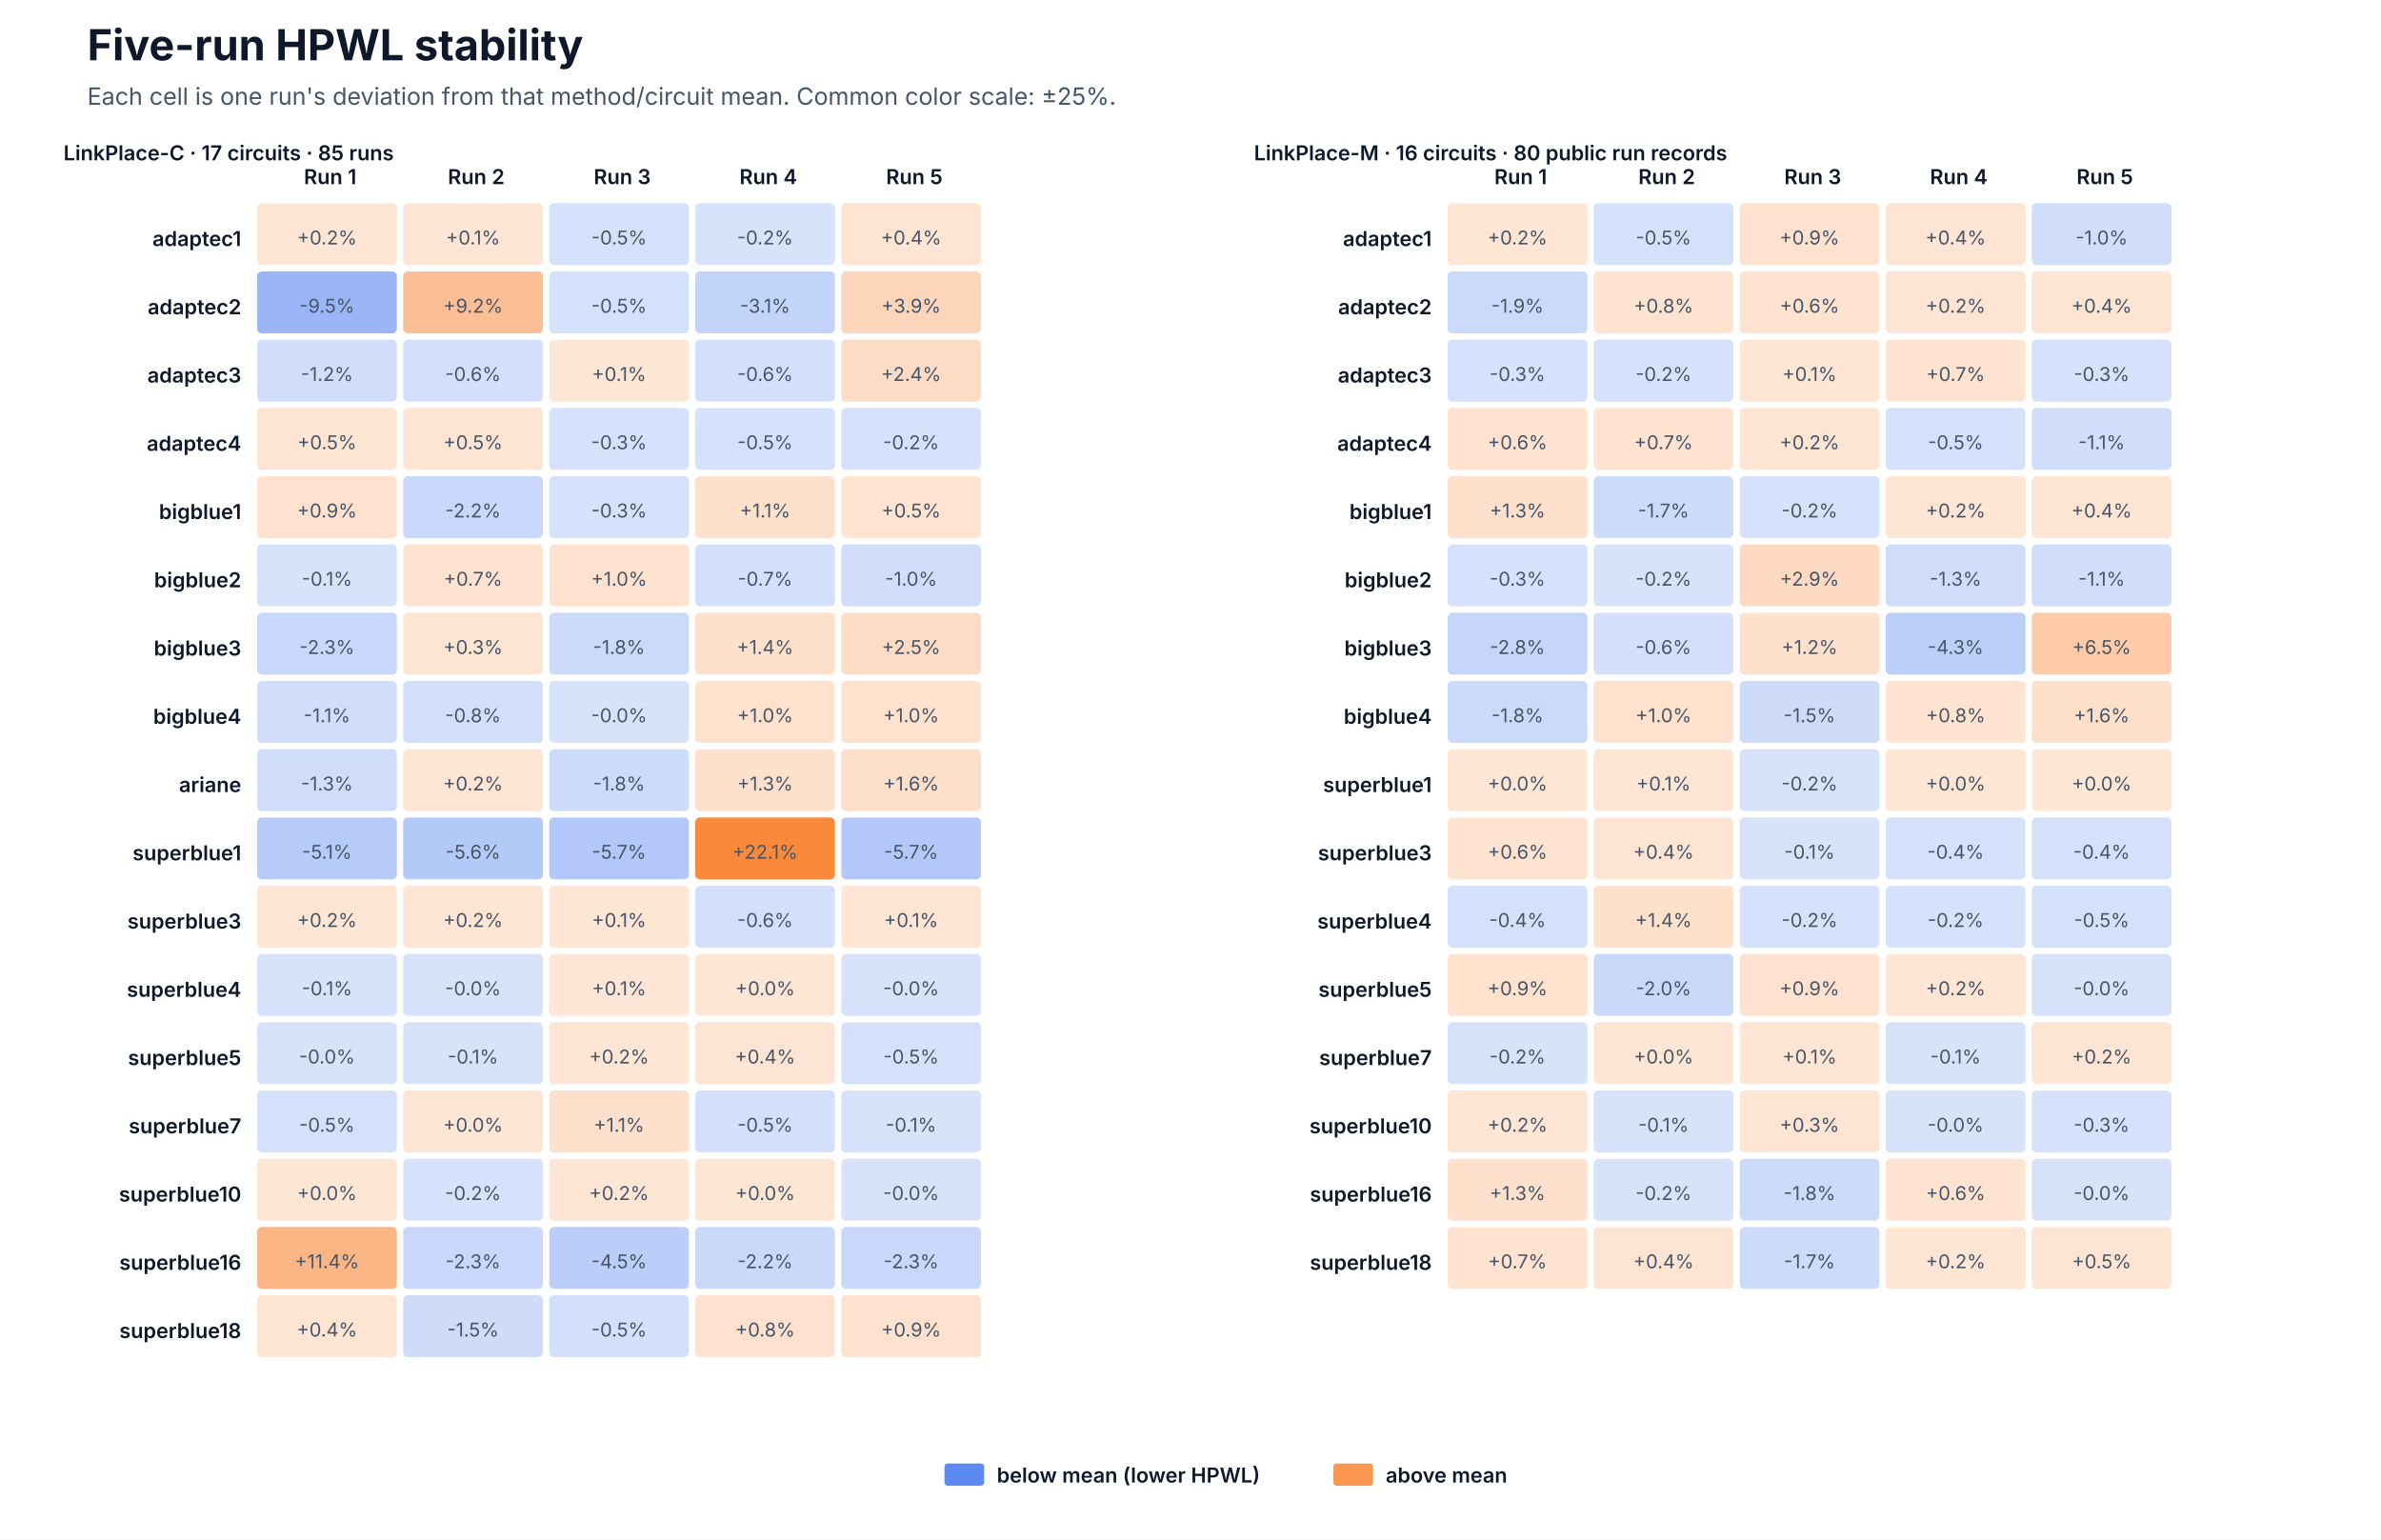
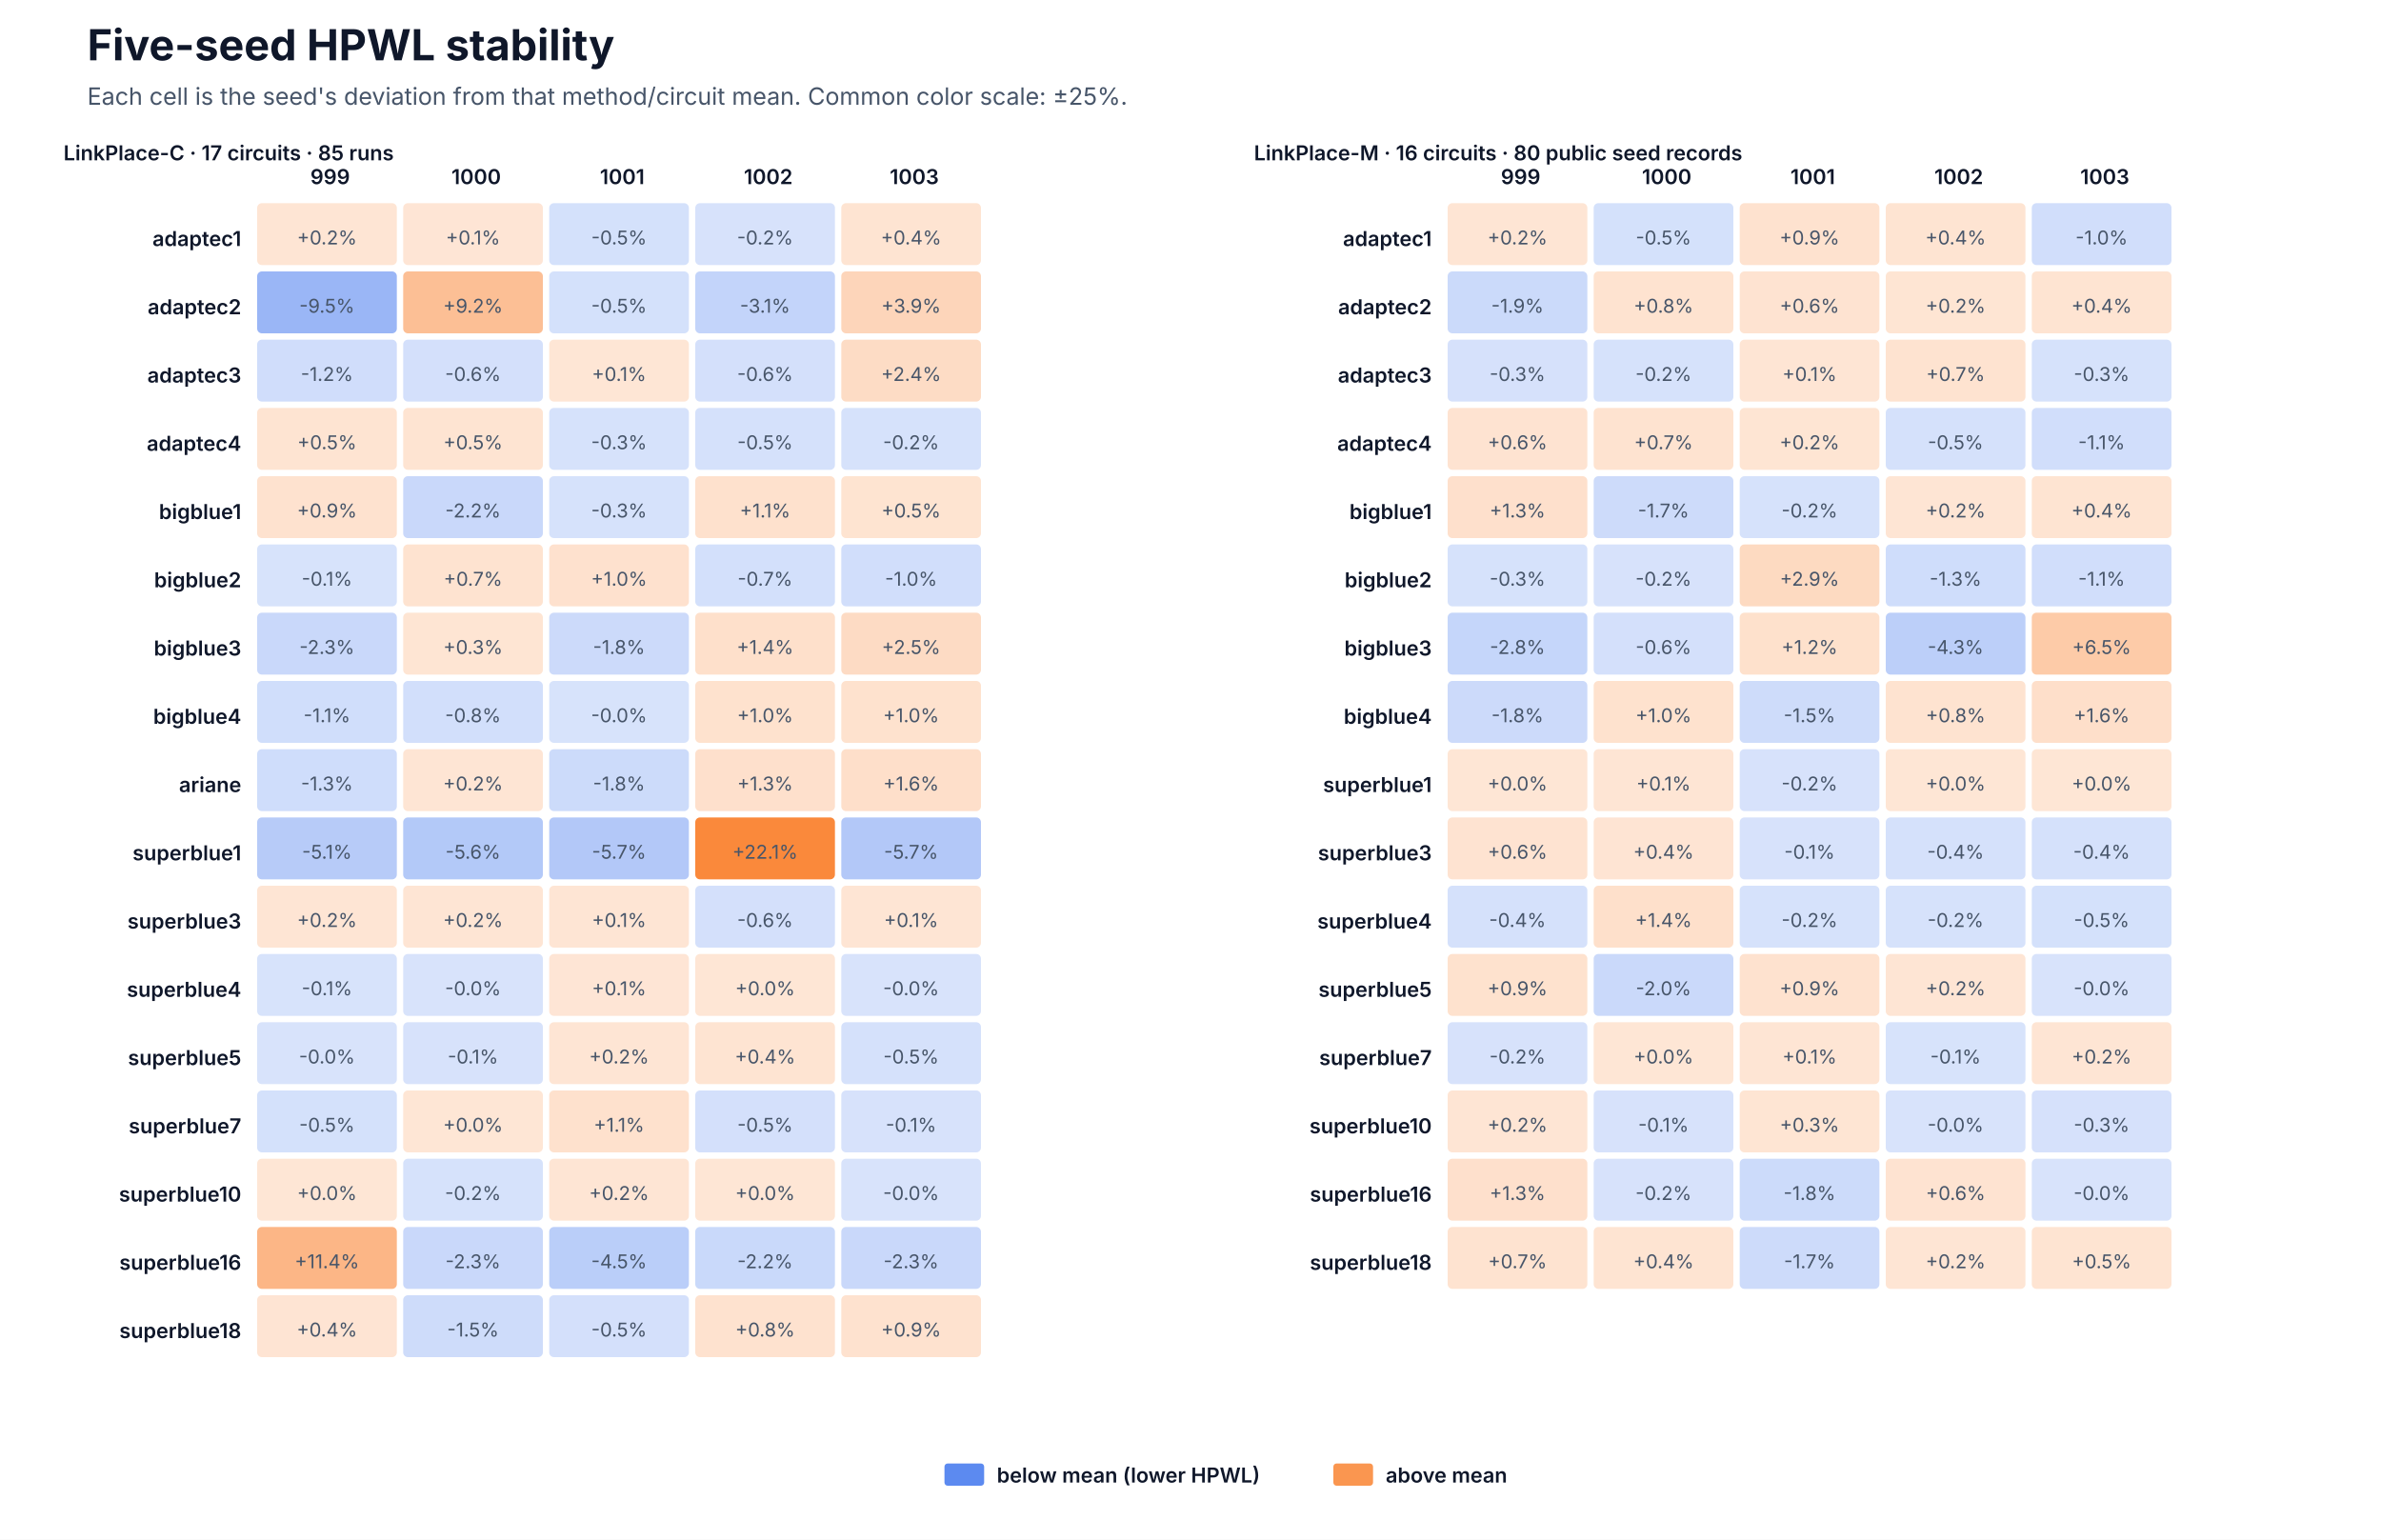
<svg xmlns="http://www.w3.org/2000/svg" width="1500" height="970" viewBox="0 0 1500 970" role="img" aria-labelledby="title desc">
  <style>text { font-family: Inter, ui-sans-serif, system-ui, -apple-system, 'Segoe UI', Arial, sans-serif; fill: #0F172A; }
    .title { font-size: 27px; font-weight: 700; }
    .subtitle { font-size: 15px; fill: #475569; }
    .axis { font-size: 13px; fill: #475569; }
    .label { font-size: 13px; font-weight: 600; }
    .small { font-size: 12px; fill: #475569; }
    .legend { font-size: 13px; font-weight: 600; }</style>
  <rect width="1500" height="970" fill="#FFFFFF" />
-   <text x="55.00" y="38.00" class="title" text-anchor="start">Five-run HPWL stability</text>
-   <text x="55.00" y="66.00" class="subtitle" text-anchor="start">Each cell is one run's deviation from that method/circuit mean. Common color scale: ±25%.</text>
+   <text x="55.00" y="38.00" class="title" text-anchor="start">Five-seed HPWL stability</text>
+   <text x="55.00" y="66.00" class="subtitle" text-anchor="start">Each cell is the seed's deviation from that method/circuit mean. Common color scale: ±25%.</text>
  <text x="40.00" y="101.00" class="label" text-anchor="start">LinkPlace-C · 17 circuits · 85 runs</text>
-   <text x="208.00" y="116.00" class="label" text-anchor="middle">Run 1</text>
-   <text x="300.00" y="116.00" class="label" text-anchor="middle">Run 2</text>
-   <text x="392.00" y="116.00" class="label" text-anchor="middle">Run 3</text>
-   <text x="484.00" y="116.00" class="label" text-anchor="middle">Run 4</text>
-   <text x="576.00" y="116.00" class="label" text-anchor="middle">Run 5</text>
+   <text x="208.00" y="116.00" class="label" text-anchor="middle">999</text>
+   <text x="300.00" y="116.00" class="label" text-anchor="middle">1000</text>
+   <text x="392.00" y="116.00" class="label" text-anchor="middle">1001</text>
+   <text x="484.00" y="116.00" class="label" text-anchor="middle">1002</text>
+   <text x="576.00" y="116.00" class="label" text-anchor="middle">1003</text>
  <text x="152.00" y="155.00" class="label" text-anchor="end">adaptec1</text>
  <rect x="162.00" y="128.00" width="88.00" height="39.00" rx="3" fill="#FEE5D4" />
  <text x="206.00" y="154.00" class="small" text-anchor="middle">+0.2%</text>
  <rect x="254.00" y="128.00" width="88.00" height="39.00" rx="3" fill="#FEE5D5" />
  <text x="298.00" y="154.00" class="small" text-anchor="middle">+0.1%</text>
  <rect x="346.00" y="128.00" width="88.00" height="39.00" rx="3" fill="#D4E1FB" />
  <text x="390.00" y="154.00" class="small" text-anchor="middle">-0.5%</text>
  <rect x="438.00" y="128.00" width="88.00" height="39.00" rx="3" fill="#D7E2FB" />
  <text x="482.00" y="154.00" class="small" text-anchor="middle">-0.2%</text>
  <rect x="530.00" y="128.00" width="88.00" height="39.00" rx="3" fill="#FEE4D2" />
  <text x="574.00" y="154.00" class="small" text-anchor="middle">+0.4%</text>
  <text x="152.00" y="198.00" class="label" text-anchor="end">adaptec2</text>
  <rect x="162.00" y="171.00" width="88.00" height="39.00" rx="3" fill="#9AB6F6" />
  <text x="206.00" y="197.00" class="small" text-anchor="middle">-9.5%</text>
  <rect x="254.00" y="171.00" width="88.00" height="39.00" rx="3" fill="#FCBF95" />
  <text x="298.00" y="197.00" class="small" text-anchor="middle">+9.2%</text>
  <rect x="346.00" y="171.00" width="88.00" height="39.00" rx="3" fill="#D4E1FB" />
  <text x="390.00" y="197.00" class="small" text-anchor="middle">-0.5%</text>
  <rect x="438.00" y="171.00" width="88.00" height="39.00" rx="3" fill="#C3D4FA" />
  <text x="482.00" y="197.00" class="small" text-anchor="middle">-3.1%</text>
  <rect x="530.00" y="171.00" width="88.00" height="39.00" rx="3" fill="#FDD5BA" />
  <text x="574.00" y="197.00" class="small" text-anchor="middle">+3.9%</text>
  <text x="152.00" y="241.00" class="label" text-anchor="end">adaptec3</text>
  <rect x="162.00" y="214.00" width="88.00" height="39.00" rx="3" fill="#D0DDFB" />
  <text x="206.00" y="240.00" class="small" text-anchor="middle">-1.2%</text>
  <rect x="254.00" y="214.00" width="88.00" height="39.00" rx="3" fill="#D4E0FB" />
  <text x="298.00" y="240.00" class="small" text-anchor="middle">-0.6%</text>
  <rect x="346.00" y="214.00" width="88.00" height="39.00" rx="3" fill="#FEE6D5" />
  <text x="390.00" y="240.00" class="small" text-anchor="middle">+0.1%</text>
  <rect x="438.00" y="214.00" width="88.00" height="39.00" rx="3" fill="#D4E0FB" />
  <text x="482.00" y="240.00" class="small" text-anchor="middle">-0.6%</text>
  <rect x="530.00" y="214.00" width="88.00" height="39.00" rx="3" fill="#FDDCC5" />
  <text x="574.00" y="240.00" class="small" text-anchor="middle">+2.4%</text>
  <text x="152.00" y="284.00" class="label" text-anchor="end">adaptec4</text>
  <rect x="162.00" y="257.00" width="88.00" height="39.00" rx="3" fill="#FEE4D2" />
  <text x="206.00" y="283.00" class="small" text-anchor="middle">+0.5%</text>
  <rect x="254.00" y="257.00" width="88.00" height="39.00" rx="3" fill="#FEE4D2" />
  <text x="298.00" y="283.00" class="small" text-anchor="middle">+0.5%</text>
  <rect x="346.00" y="257.00" width="88.00" height="39.00" rx="3" fill="#D6E2FB" />
  <text x="390.00" y="283.00" class="small" text-anchor="middle">-0.3%</text>
  <rect x="438.00" y="257.00" width="88.00" height="39.00" rx="3" fill="#D5E1FB" />
  <text x="482.00" y="283.00" class="small" text-anchor="middle">-0.5%</text>
  <rect x="530.00" y="257.00" width="88.00" height="39.00" rx="3" fill="#D6E2FB" />
  <text x="574.00" y="283.00" class="small" text-anchor="middle">-0.2%</text>
  <text x="152.00" y="327.00" class="label" text-anchor="end">bigblue1</text>
  <rect x="162.00" y="300.00" width="88.00" height="39.00" rx="3" fill="#FEE2CF" />
  <text x="206.00" y="326.00" class="small" text-anchor="middle">+0.9%</text>
  <rect x="254.00" y="300.00" width="88.00" height="39.00" rx="3" fill="#C9D8FA" />
  <text x="298.00" y="326.00" class="small" text-anchor="middle">-2.2%</text>
  <rect x="346.00" y="300.00" width="88.00" height="39.00" rx="3" fill="#D6E2FB" />
  <text x="390.00" y="326.00" class="small" text-anchor="middle">-0.3%</text>
  <rect x="438.00" y="300.00" width="88.00" height="39.00" rx="3" fill="#FEE1CD" />
  <text x="482.00" y="326.00" class="small" text-anchor="middle">+1.1%</text>
  <rect x="530.00" y="300.00" width="88.00" height="39.00" rx="3" fill="#FEE4D1" />
  <text x="574.00" y="326.00" class="small" text-anchor="middle">+0.5%</text>
  <text x="152.00" y="370.00" class="label" text-anchor="end">bigblue2</text>
  <rect x="162.00" y="343.00" width="88.00" height="39.00" rx="3" fill="#D7E3FB" />
  <text x="206.00" y="369.00" class="small" text-anchor="middle">-0.1%</text>
  <rect x="254.00" y="343.00" width="88.00" height="39.00" rx="3" fill="#FEE3D0" />
  <text x="298.00" y="369.00" class="small" text-anchor="middle">+0.7%</text>
  <rect x="346.00" y="343.00" width="88.00" height="39.00" rx="3" fill="#FEE1CE" />
  <text x="390.00" y="369.00" class="small" text-anchor="middle">+1.0%</text>
  <rect x="438.00" y="343.00" width="88.00" height="39.00" rx="3" fill="#D3E0FB" />
  <text x="482.00" y="369.00" class="small" text-anchor="middle">-0.7%</text>
  <rect x="530.00" y="343.00" width="88.00" height="39.00" rx="3" fill="#D1DEFB" />
  <text x="574.00" y="369.00" class="small" text-anchor="middle">-1.0%</text>
  <text x="152.00" y="413.00" class="label" text-anchor="end">bigblue3</text>
  <rect x="162.00" y="386.00" width="88.00" height="39.00" rx="3" fill="#C9D8FA" />
  <text x="206.00" y="412.00" class="small" text-anchor="middle">-2.3%</text>
  <rect x="254.00" y="386.00" width="88.00" height="39.00" rx="3" fill="#FEE5D3" />
  <text x="298.00" y="412.00" class="small" text-anchor="middle">+0.3%</text>
  <rect x="346.00" y="386.00" width="88.00" height="39.00" rx="3" fill="#CCDAFA" />
  <text x="390.00" y="412.00" class="small" text-anchor="middle">-1.8%</text>
  <rect x="438.00" y="386.00" width="88.00" height="39.00" rx="3" fill="#FEE0CB" />
  <text x="482.00" y="412.00" class="small" text-anchor="middle">+1.4%</text>
  <rect x="530.00" y="386.00" width="88.00" height="39.00" rx="3" fill="#FDDBC4" />
  <text x="574.00" y="412.00" class="small" text-anchor="middle">+2.5%</text>
  <text x="152.00" y="456.00" class="label" text-anchor="end">bigblue4</text>
  <rect x="162.00" y="429.00" width="88.00" height="39.00" rx="3" fill="#D0DEFB" />
  <text x="206.00" y="455.00" class="small" text-anchor="middle">-1.1%</text>
  <rect x="254.00" y="429.00" width="88.00" height="39.00" rx="3" fill="#D2DFFB" />
  <text x="298.00" y="455.00" class="small" text-anchor="middle">-0.8%</text>
  <rect x="346.00" y="429.00" width="88.00" height="39.00" rx="3" fill="#D7E3FB" />
  <text x="390.00" y="455.00" class="small" text-anchor="middle">-0.0%</text>
  <rect x="438.00" y="429.00" width="88.00" height="39.00" rx="3" fill="#FEE2CE" />
  <text x="482.00" y="455.00" class="small" text-anchor="middle">+1.0%</text>
  <rect x="530.00" y="429.00" width="88.00" height="39.00" rx="3" fill="#FEE2CE" />
  <text x="574.00" y="455.00" class="small" text-anchor="middle">+1.0%</text>
  <text x="152.00" y="499.00" class="label" text-anchor="end">ariane</text>
  <rect x="162.00" y="472.00" width="88.00" height="39.00" rx="3" fill="#CFDDFB" />
  <text x="206.00" y="498.00" class="small" text-anchor="middle">-1.3%</text>
  <rect x="254.00" y="472.00" width="88.00" height="39.00" rx="3" fill="#FEE5D4" />
  <text x="298.00" y="498.00" class="small" text-anchor="middle">+0.2%</text>
  <rect x="346.00" y="472.00" width="88.00" height="39.00" rx="3" fill="#CCDBFA" />
  <text x="390.00" y="498.00" class="small" text-anchor="middle">-1.8%</text>
  <rect x="438.00" y="472.00" width="88.00" height="39.00" rx="3" fill="#FEE0CC" />
  <text x="482.00" y="498.00" class="small" text-anchor="middle">+1.3%</text>
  <rect x="530.00" y="472.00" width="88.00" height="39.00" rx="3" fill="#FEDFCA" />
  <text x="574.00" y="498.00" class="small" text-anchor="middle">+1.6%</text>
  <text x="152.00" y="542.00" class="label" text-anchor="end">superblue1</text>
  <rect x="162.00" y="515.00" width="88.00" height="39.00" rx="3" fill="#B7CBF8" />
  <text x="206.00" y="541.00" class="small" text-anchor="middle">-5.1%</text>
  <rect x="254.00" y="515.00" width="88.00" height="39.00" rx="3" fill="#B3C9F8" />
  <text x="298.00" y="541.00" class="small" text-anchor="middle">-5.6%</text>
  <rect x="346.00" y="515.00" width="88.00" height="39.00" rx="3" fill="#B3C8F8" />
  <text x="390.00" y="541.00" class="small" text-anchor="middle">-5.7%</text>
  <rect x="438.00" y="515.00" width="88.00" height="39.00" rx="3" fill="#FA893B" />
  <text x="482.00" y="541.00" class="small" text-anchor="middle">+22.1%</text>
  <rect x="530.00" y="515.00" width="88.00" height="39.00" rx="3" fill="#B3C8F8" />
  <text x="574.00" y="541.00" class="small" text-anchor="middle">-5.7%</text>
  <text x="152.00" y="585.00" class="label" text-anchor="end">superblue3</text>
  <rect x="162.00" y="558.00" width="88.00" height="39.00" rx="3" fill="#FEE5D4" />
  <text x="206.00" y="584.00" class="small" text-anchor="middle">+0.2%</text>
  <rect x="254.00" y="558.00" width="88.00" height="39.00" rx="3" fill="#FEE5D4" />
  <text x="298.00" y="584.00" class="small" text-anchor="middle">+0.2%</text>
  <rect x="346.00" y="558.00" width="88.00" height="39.00" rx="3" fill="#FEE5D4" />
  <text x="390.00" y="584.00" class="small" text-anchor="middle">+0.1%</text>
  <rect x="438.00" y="558.00" width="88.00" height="39.00" rx="3" fill="#D4E0FB" />
  <text x="482.00" y="584.00" class="small" text-anchor="middle">-0.6%</text>
  <rect x="530.00" y="558.00" width="88.00" height="39.00" rx="3" fill="#FEE5D4" />
  <text x="574.00" y="584.00" class="small" text-anchor="middle">+0.1%</text>
  <text x="152.00" y="628.00" class="label" text-anchor="end">superblue4</text>
  <rect x="162.00" y="601.00" width="88.00" height="39.00" rx="3" fill="#D7E3FB" />
  <text x="206.00" y="627.00" class="small" text-anchor="middle">-0.1%</text>
  <rect x="254.00" y="601.00" width="88.00" height="39.00" rx="3" fill="#D8E3FB" />
  <text x="298.00" y="627.00" class="small" text-anchor="middle">-0.0%</text>
  <rect x="346.00" y="601.00" width="88.00" height="39.00" rx="3" fill="#FEE5D5" />
  <text x="390.00" y="627.00" class="small" text-anchor="middle">+0.1%</text>
  <rect x="438.00" y="601.00" width="88.00" height="39.00" rx="3" fill="#FEE6D5" />
  <text x="482.00" y="627.00" class="small" text-anchor="middle">+0.0%</text>
  <rect x="530.00" y="601.00" width="88.00" height="39.00" rx="3" fill="#D8E3FB" />
  <text x="574.00" y="627.00" class="small" text-anchor="middle">-0.0%</text>
  <text x="152.00" y="671.00" class="label" text-anchor="end">superblue5</text>
  <rect x="162.00" y="644.00" width="88.00" height="39.00" rx="3" fill="#D8E3FB" />
  <text x="206.00" y="670.00" class="small" text-anchor="middle">-0.0%</text>
  <rect x="254.00" y="644.00" width="88.00" height="39.00" rx="3" fill="#D7E2FB" />
  <text x="298.00" y="670.00" class="small" text-anchor="middle">-0.1%</text>
  <rect x="346.00" y="644.00" width="88.00" height="39.00" rx="3" fill="#FEE5D4" />
  <text x="390.00" y="670.00" class="small" text-anchor="middle">+0.2%</text>
  <rect x="438.00" y="644.00" width="88.00" height="39.00" rx="3" fill="#FEE4D2" />
  <text x="482.00" y="670.00" class="small" text-anchor="middle">+0.4%</text>
  <rect x="530.00" y="644.00" width="88.00" height="39.00" rx="3" fill="#D5E1FB" />
  <text x="574.00" y="670.00" class="small" text-anchor="middle">-0.5%</text>
  <text x="152.00" y="714.00" class="label" text-anchor="end">superblue7</text>
  <rect x="162.00" y="687.00" width="88.00" height="39.00" rx="3" fill="#D4E1FB" />
  <text x="206.00" y="713.00" class="small" text-anchor="middle">-0.5%</text>
  <rect x="254.00" y="687.00" width="88.00" height="39.00" rx="3" fill="#FEE6D5" />
  <text x="298.00" y="713.00" class="small" text-anchor="middle">+0.0%</text>
  <rect x="346.00" y="687.00" width="88.00" height="39.00" rx="3" fill="#FEE1CD" />
  <text x="390.00" y="713.00" class="small" text-anchor="middle">+1.1%</text>
  <rect x="438.00" y="687.00" width="88.00" height="39.00" rx="3" fill="#D4E0FB" />
  <text x="482.00" y="713.00" class="small" text-anchor="middle">-0.5%</text>
  <rect x="530.00" y="687.00" width="88.00" height="39.00" rx="3" fill="#D7E2FB" />
  <text x="574.00" y="713.00" class="small" text-anchor="middle">-0.1%</text>
  <text x="152.00" y="757.00" class="label" text-anchor="end">superblue10</text>
  <rect x="162.00" y="730.00" width="88.00" height="39.00" rx="3" fill="#FEE6D5" />
  <text x="206.00" y="756.00" class="small" text-anchor="middle">+0.0%</text>
  <rect x="254.00" y="730.00" width="88.00" height="39.00" rx="3" fill="#D6E2FB" />
  <text x="298.00" y="756.00" class="small" text-anchor="middle">-0.2%</text>
  <rect x="346.00" y="730.00" width="88.00" height="39.00" rx="3" fill="#FEE5D4" />
  <text x="390.00" y="756.00" class="small" text-anchor="middle">+0.2%</text>
  <rect x="438.00" y="730.00" width="88.00" height="39.00" rx="3" fill="#FEE6D5" />
  <text x="482.00" y="756.00" class="small" text-anchor="middle">+0.0%</text>
  <rect x="530.00" y="730.00" width="88.00" height="39.00" rx="3" fill="#D8E3FB" />
  <text x="574.00" y="756.00" class="small" text-anchor="middle">-0.0%</text>
  <text x="152.00" y="800.00" class="label" text-anchor="end">superblue16</text>
  <rect x="162.00" y="773.00" width="88.00" height="39.00" rx="3" fill="#FCB686" />
  <text x="206.00" y="799.00" class="small" text-anchor="middle">+11.4%</text>
  <rect x="254.00" y="773.00" width="88.00" height="39.00" rx="3" fill="#C9D8FA" />
  <text x="298.00" y="799.00" class="small" text-anchor="middle">-2.3%</text>
  <rect x="346.00" y="773.00" width="88.00" height="39.00" rx="3" fill="#BACEF9" />
  <text x="390.00" y="799.00" class="small" text-anchor="middle">-4.5%</text>
  <rect x="438.00" y="773.00" width="88.00" height="39.00" rx="3" fill="#C9D9FA" />
  <text x="482.00" y="799.00" class="small" text-anchor="middle">-2.2%</text>
  <rect x="530.00" y="773.00" width="88.00" height="39.00" rx="3" fill="#C9D8FA" />
  <text x="574.00" y="799.00" class="small" text-anchor="middle">-2.3%</text>
  <text x="152.00" y="843.00" class="label" text-anchor="end">superblue18</text>
  <rect x="162.00" y="816.00" width="88.00" height="39.00" rx="3" fill="#FEE4D3" />
  <text x="206.00" y="842.00" class="small" text-anchor="middle">+0.4%</text>
  <rect x="254.00" y="816.00" width="88.00" height="39.00" rx="3" fill="#CEDCFA" />
  <text x="298.00" y="842.00" class="small" text-anchor="middle">-1.5%</text>
  <rect x="346.00" y="816.00" width="88.00" height="39.00" rx="3" fill="#D4E0FB" />
  <text x="390.00" y="842.00" class="small" text-anchor="middle">-0.5%</text>
  <rect x="438.00" y="816.00" width="88.00" height="39.00" rx="3" fill="#FEE2CF" />
  <text x="482.00" y="842.00" class="small" text-anchor="middle">+0.8%</text>
  <rect x="530.00" y="816.00" width="88.00" height="39.00" rx="3" fill="#FEE2CF" />
  <text x="574.00" y="842.00" class="small" text-anchor="middle">+0.9%</text>
-   <text x="790.00" y="101.00" class="label" text-anchor="start">LinkPlace-M · 16 circuits · 80 public run records</text>
-   <text x="958.00" y="116.00" class="label" text-anchor="middle">Run 1</text>
-   <text x="1050.00" y="116.00" class="label" text-anchor="middle">Run 2</text>
-   <text x="1142.00" y="116.00" class="label" text-anchor="middle">Run 3</text>
-   <text x="1234.00" y="116.00" class="label" text-anchor="middle">Run 4</text>
-   <text x="1326.00" y="116.00" class="label" text-anchor="middle">Run 5</text>
+   <text x="790.00" y="101.00" class="label" text-anchor="start">LinkPlace-M · 16 circuits · 80 public seed records</text>
+   <text x="958.00" y="116.00" class="label" text-anchor="middle">999</text>
+   <text x="1050.00" y="116.00" class="label" text-anchor="middle">1000</text>
+   <text x="1142.00" y="116.00" class="label" text-anchor="middle">1001</text>
+   <text x="1234.00" y="116.00" class="label" text-anchor="middle">1002</text>
+   <text x="1326.00" y="116.00" class="label" text-anchor="middle">1003</text>
  <text x="902.00" y="155.00" class="label" text-anchor="end">adaptec1</text>
  <rect x="912.00" y="128.00" width="88.00" height="39.00" rx="3" fill="#FEE5D4" />
  <text x="956.00" y="154.00" class="small" text-anchor="middle">+0.2%</text>
  <rect x="1004.00" y="128.00" width="88.00" height="39.00" rx="3" fill="#D4E1FB" />
  <text x="1048.00" y="154.00" class="small" text-anchor="middle">-0.5%</text>
  <rect x="1096.00" y="128.00" width="88.00" height="39.00" rx="3" fill="#FEE2CF" />
  <text x="1140.00" y="154.00" class="small" text-anchor="middle">+0.9%</text>
  <rect x="1188.00" y="128.00" width="88.00" height="39.00" rx="3" fill="#FEE4D2" />
  <text x="1232.00" y="154.00" class="small" text-anchor="middle">+0.4%</text>
  <rect x="1280.00" y="128.00" width="88.00" height="39.00" rx="3" fill="#D1DEFB" />
  <text x="1324.00" y="154.00" class="small" text-anchor="middle">-1.0%</text>
  <text x="902.00" y="198.00" class="label" text-anchor="end">adaptec2</text>
  <rect x="912.00" y="171.00" width="88.00" height="39.00" rx="3" fill="#CBDAFA" />
  <text x="956.00" y="197.00" class="small" text-anchor="middle">-1.9%</text>
  <rect x="1004.00" y="171.00" width="88.00" height="39.00" rx="3" fill="#FEE3D0" />
  <text x="1048.00" y="197.00" class="small" text-anchor="middle">+0.8%</text>
  <rect x="1096.00" y="171.00" width="88.00" height="39.00" rx="3" fill="#FEE3D1" />
  <text x="1140.00" y="197.00" class="small" text-anchor="middle">+0.6%</text>
  <rect x="1188.00" y="171.00" width="88.00" height="39.00" rx="3" fill="#FEE5D3" />
  <text x="1232.00" y="197.00" class="small" text-anchor="middle">+0.2%</text>
  <rect x="1280.00" y="171.00" width="88.00" height="39.00" rx="3" fill="#FEE4D2" />
  <text x="1324.00" y="197.00" class="small" text-anchor="middle">+0.4%</text>
  <text x="902.00" y="241.00" class="label" text-anchor="end">adaptec3</text>
  <rect x="912.00" y="214.00" width="88.00" height="39.00" rx="3" fill="#D6E1FB" />
  <text x="956.00" y="240.00" class="small" text-anchor="middle">-0.3%</text>
  <rect x="1004.00" y="214.00" width="88.00" height="39.00" rx="3" fill="#D6E2FB" />
  <text x="1048.00" y="240.00" class="small" text-anchor="middle">-0.2%</text>
  <rect x="1096.00" y="214.00" width="88.00" height="39.00" rx="3" fill="#FEE5D4" />
  <text x="1140.00" y="240.00" class="small" text-anchor="middle">+0.1%</text>
  <rect x="1188.00" y="214.00" width="88.00" height="39.00" rx="3" fill="#FEE3D0" />
  <text x="1232.00" y="240.00" class="small" text-anchor="middle">+0.7%</text>
  <rect x="1280.00" y="214.00" width="88.00" height="39.00" rx="3" fill="#D6E2FB" />
  <text x="1324.00" y="240.00" class="small" text-anchor="middle">-0.3%</text>
  <text x="902.00" y="284.00" class="label" text-anchor="end">adaptec4</text>
  <rect x="912.00" y="257.00" width="88.00" height="39.00" rx="3" fill="#FEE3D1" />
  <text x="956.00" y="283.00" class="small" text-anchor="middle">+0.6%</text>
  <rect x="1004.00" y="257.00" width="88.00" height="39.00" rx="3" fill="#FEE3D0" />
  <text x="1048.00" y="283.00" class="small" text-anchor="middle">+0.7%</text>
  <rect x="1096.00" y="257.00" width="88.00" height="39.00" rx="3" fill="#FEE5D3" />
  <text x="1140.00" y="283.00" class="small" text-anchor="middle">+0.2%</text>
  <rect x="1188.00" y="257.00" width="88.00" height="39.00" rx="3" fill="#D5E1FB" />
  <text x="1232.00" y="283.00" class="small" text-anchor="middle">-0.5%</text>
  <rect x="1280.00" y="257.00" width="88.00" height="39.00" rx="3" fill="#D1DEFB" />
  <text x="1324.00" y="283.00" class="small" text-anchor="middle">-1.1%</text>
  <text x="902.00" y="327.00" class="label" text-anchor="end">bigblue1</text>
  <rect x="912.00" y="300.00" width="88.00" height="39.00" rx="3" fill="#FEE0CC" />
  <text x="956.00" y="326.00" class="small" text-anchor="middle">+1.3%</text>
  <rect x="1004.00" y="300.00" width="88.00" height="39.00" rx="3" fill="#CDDBFA" />
  <text x="1048.00" y="326.00" class="small" text-anchor="middle">-1.7%</text>
  <rect x="1096.00" y="300.00" width="88.00" height="39.00" rx="3" fill="#D6E2FB" />
  <text x="1140.00" y="326.00" class="small" text-anchor="middle">-0.2%</text>
  <rect x="1188.00" y="300.00" width="88.00" height="39.00" rx="3" fill="#FEE5D4" />
  <text x="1232.00" y="326.00" class="small" text-anchor="middle">+0.2%</text>
  <rect x="1280.00" y="300.00" width="88.00" height="39.00" rx="3" fill="#FEE4D2" />
  <text x="1324.00" y="326.00" class="small" text-anchor="middle">+0.4%</text>
  <text x="902.00" y="370.00" class="label" text-anchor="end">bigblue2</text>
  <rect x="912.00" y="343.00" width="88.00" height="39.00" rx="3" fill="#D6E2FB" />
  <text x="956.00" y="369.00" class="small" text-anchor="middle">-0.3%</text>
  <rect x="1004.00" y="343.00" width="88.00" height="39.00" rx="3" fill="#D7E2FB" />
  <text x="1048.00" y="369.00" class="small" text-anchor="middle">-0.2%</text>
  <rect x="1096.00" y="343.00" width="88.00" height="39.00" rx="3" fill="#FDDAC1" />
  <text x="1140.00" y="369.00" class="small" text-anchor="middle">+2.9%</text>
  <rect x="1188.00" y="343.00" width="88.00" height="39.00" rx="3" fill="#CFDDFB" />
  <text x="1232.00" y="369.00" class="small" text-anchor="middle">-1.3%</text>
  <rect x="1280.00" y="343.00" width="88.00" height="39.00" rx="3" fill="#D1DEFB" />
  <text x="1324.00" y="369.00" class="small" text-anchor="middle">-1.1%</text>
  <text x="902.00" y="413.00" class="label" text-anchor="end">bigblue3</text>
  <rect x="912.00" y="386.00" width="88.00" height="39.00" rx="3" fill="#C5D6FA" />
  <text x="956.00" y="412.00" class="small" text-anchor="middle">-2.8%</text>
  <rect x="1004.00" y="386.00" width="88.00" height="39.00" rx="3" fill="#D4E0FB" />
  <text x="1048.00" y="412.00" class="small" text-anchor="middle">-0.6%</text>
  <rect x="1096.00" y="386.00" width="88.00" height="39.00" rx="3" fill="#FEE1CC" />
  <text x="1140.00" y="412.00" class="small" text-anchor="middle">+1.2%</text>
  <rect x="1188.00" y="386.00" width="88.00" height="39.00" rx="3" fill="#BCCFF9" />
  <text x="1232.00" y="412.00" class="small" text-anchor="middle">-4.3%</text>
  <rect x="1280.00" y="386.00" width="88.00" height="39.00" rx="3" fill="#FDCBA8" />
  <text x="1324.00" y="412.00" class="small" text-anchor="middle">+6.5%</text>
  <text x="902.00" y="456.00" class="label" text-anchor="end">bigblue4</text>
  <rect x="912.00" y="429.00" width="88.00" height="39.00" rx="3" fill="#CCDAFA" />
  <text x="956.00" y="455.00" class="small" text-anchor="middle">-1.8%</text>
  <rect x="1004.00" y="429.00" width="88.00" height="39.00" rx="3" fill="#FEE2CE" />
  <text x="1048.00" y="455.00" class="small" text-anchor="middle">+1.0%</text>
  <rect x="1096.00" y="429.00" width="88.00" height="39.00" rx="3" fill="#CEDCFA" />
  <text x="1140.00" y="455.00" class="small" text-anchor="middle">-1.5%</text>
  <rect x="1188.00" y="429.00" width="88.00" height="39.00" rx="3" fill="#FEE3D0" />
  <text x="1232.00" y="455.00" class="small" text-anchor="middle">+0.8%</text>
  <rect x="1280.00" y="429.00" width="88.00" height="39.00" rx="3" fill="#FEDFCA" />
  <text x="1324.00" y="455.00" class="small" text-anchor="middle">+1.6%</text>
  <text x="902.00" y="499.00" class="label" text-anchor="end">superblue1</text>
  <rect x="912.00" y="472.00" width="88.00" height="39.00" rx="3" fill="#FEE6D5" />
  <text x="956.00" y="498.00" class="small" text-anchor="middle">+0.0%</text>
  <rect x="1004.00" y="472.00" width="88.00" height="39.00" rx="3" fill="#FEE5D4" />
  <text x="1048.00" y="498.00" class="small" text-anchor="middle">+0.1%</text>
  <rect x="1096.00" y="472.00" width="88.00" height="39.00" rx="3" fill="#D7E2FB" />
  <text x="1140.00" y="498.00" class="small" text-anchor="middle">-0.2%</text>
  <rect x="1188.00" y="472.00" width="88.00" height="39.00" rx="3" fill="#FEE6D5" />
  <text x="1232.00" y="498.00" class="small" text-anchor="middle">+0.0%</text>
  <rect x="1280.00" y="472.00" width="88.00" height="39.00" rx="3" fill="#FEE6D5" />
  <text x="1324.00" y="498.00" class="small" text-anchor="middle">+0.0%</text>
  <text x="902.00" y="542.00" class="label" text-anchor="end">superblue3</text>
  <rect x="912.00" y="515.00" width="88.00" height="39.00" rx="3" fill="#FEE3D1" />
  <text x="956.00" y="541.00" class="small" text-anchor="middle">+0.6%</text>
  <rect x="1004.00" y="515.00" width="88.00" height="39.00" rx="3" fill="#FEE4D3" />
  <text x="1048.00" y="541.00" class="small" text-anchor="middle">+0.4%</text>
  <rect x="1096.00" y="515.00" width="88.00" height="39.00" rx="3" fill="#D7E2FB" />
  <text x="1140.00" y="541.00" class="small" text-anchor="middle">-0.1%</text>
  <rect x="1188.00" y="515.00" width="88.00" height="39.00" rx="3" fill="#D5E1FB" />
  <text x="1232.00" y="541.00" class="small" text-anchor="middle">-0.4%</text>
  <rect x="1280.00" y="515.00" width="88.00" height="39.00" rx="3" fill="#D5E1FB" />
  <text x="1324.00" y="541.00" class="small" text-anchor="middle">-0.4%</text>
  <text x="902.00" y="585.00" class="label" text-anchor="end">superblue4</text>
  <rect x="912.00" y="558.00" width="88.00" height="39.00" rx="3" fill="#D5E1FB" />
  <text x="956.00" y="584.00" class="small" text-anchor="middle">-0.4%</text>
  <rect x="1004.00" y="558.00" width="88.00" height="39.00" rx="3" fill="#FEE0CB" />
  <text x="1048.00" y="584.00" class="small" text-anchor="middle">+1.4%</text>
  <rect x="1096.00" y="558.00" width="88.00" height="39.00" rx="3" fill="#D6E2FB" />
  <text x="1140.00" y="584.00" class="small" text-anchor="middle">-0.2%</text>
  <rect x="1188.00" y="558.00" width="88.00" height="39.00" rx="3" fill="#D6E2FB" />
  <text x="1232.00" y="584.00" class="small" text-anchor="middle">-0.2%</text>
  <rect x="1280.00" y="558.00" width="88.00" height="39.00" rx="3" fill="#D4E1FB" />
  <text x="1324.00" y="584.00" class="small" text-anchor="middle">-0.5%</text>
  <text x="902.00" y="628.00" class="label" text-anchor="end">superblue5</text>
  <rect x="912.00" y="601.00" width="88.00" height="39.00" rx="3" fill="#FEE2CE" />
  <text x="956.00" y="627.00" class="small" text-anchor="middle">+0.9%</text>
  <rect x="1004.00" y="601.00" width="88.00" height="39.00" rx="3" fill="#CAD9FA" />
  <text x="1048.00" y="627.00" class="small" text-anchor="middle">-2.0%</text>
  <rect x="1096.00" y="601.00" width="88.00" height="39.00" rx="3" fill="#FEE2CF" />
  <text x="1140.00" y="627.00" class="small" text-anchor="middle">+0.9%</text>
  <rect x="1188.00" y="601.00" width="88.00" height="39.00" rx="3" fill="#FEE5D4" />
  <text x="1232.00" y="627.00" class="small" text-anchor="middle">+0.2%</text>
  <rect x="1280.00" y="601.00" width="88.00" height="39.00" rx="3" fill="#D8E3FB" />
  <text x="1324.00" y="627.00" class="small" text-anchor="middle">-0.0%</text>
  <text x="902.00" y="671.00" class="label" text-anchor="end">superblue7</text>
  <rect x="912.00" y="644.00" width="88.00" height="39.00" rx="3" fill="#D7E2FB" />
  <text x="956.00" y="670.00" class="small" text-anchor="middle">-0.2%</text>
  <rect x="1004.00" y="644.00" width="88.00" height="39.00" rx="3" fill="#FEE6D5" />
  <text x="1048.00" y="670.00" class="small" text-anchor="middle">+0.0%</text>
  <rect x="1096.00" y="644.00" width="88.00" height="39.00" rx="3" fill="#FEE5D4" />
  <text x="1140.00" y="670.00" class="small" text-anchor="middle">+0.1%</text>
  <rect x="1188.00" y="644.00" width="88.00" height="39.00" rx="3" fill="#D7E3FB" />
  <text x="1232.00" y="670.00" class="small" text-anchor="middle">-0.1%</text>
  <rect x="1280.00" y="644.00" width="88.00" height="39.00" rx="3" fill="#FEE5D4" />
  <text x="1324.00" y="670.00" class="small" text-anchor="middle">+0.2%</text>
  <text x="902.00" y="714.00" class="label" text-anchor="end">superblue10</text>
  <rect x="912.00" y="687.00" width="88.00" height="39.00" rx="3" fill="#FEE5D4" />
  <text x="956.00" y="713.00" class="small" text-anchor="middle">+0.2%</text>
  <rect x="1004.00" y="687.00" width="88.00" height="39.00" rx="3" fill="#D7E2FB" />
  <text x="1048.00" y="713.00" class="small" text-anchor="middle">-0.1%</text>
  <rect x="1096.00" y="687.00" width="88.00" height="39.00" rx="3" fill="#FEE5D3" />
  <text x="1140.00" y="713.00" class="small" text-anchor="middle">+0.3%</text>
  <rect x="1188.00" y="687.00" width="88.00" height="39.00" rx="3" fill="#D8E3FB" />
  <text x="1232.00" y="713.00" class="small" text-anchor="middle">-0.0%</text>
  <rect x="1280.00" y="687.00" width="88.00" height="39.00" rx="3" fill="#D6E1FB" />
  <text x="1324.00" y="713.00" class="small" text-anchor="middle">-0.3%</text>
  <text x="902.00" y="757.00" class="label" text-anchor="end">superblue16</text>
  <rect x="912.00" y="730.00" width="88.00" height="39.00" rx="3" fill="#FEE0CC" />
  <text x="956.00" y="756.00" class="small" text-anchor="middle">+1.3%</text>
  <rect x="1004.00" y="730.00" width="88.00" height="39.00" rx="3" fill="#D7E2FB" />
  <text x="1048.00" y="756.00" class="small" text-anchor="middle">-0.2%</text>
  <rect x="1096.00" y="730.00" width="88.00" height="39.00" rx="3" fill="#CCDBFA" />
  <text x="1140.00" y="756.00" class="small" text-anchor="middle">-1.8%</text>
  <rect x="1188.00" y="730.00" width="88.00" height="39.00" rx="3" fill="#FEE3D1" />
  <text x="1232.00" y="756.00" class="small" text-anchor="middle">+0.6%</text>
  <rect x="1280.00" y="730.00" width="88.00" height="39.00" rx="3" fill="#D8E3FB" />
  <text x="1324.00" y="756.00" class="small" text-anchor="middle">-0.0%</text>
  <text x="902.00" y="800.00" class="label" text-anchor="end">superblue18</text>
  <rect x="912.00" y="773.00" width="88.00" height="39.00" rx="3" fill="#FEE3D0" />
  <text x="956.00" y="799.00" class="small" text-anchor="middle">+0.7%</text>
  <rect x="1004.00" y="773.00" width="88.00" height="39.00" rx="3" fill="#FEE4D2" />
  <text x="1048.00" y="799.00" class="small" text-anchor="middle">+0.4%</text>
  <rect x="1096.00" y="773.00" width="88.00" height="39.00" rx="3" fill="#CDDBFA" />
  <text x="1140.00" y="799.00" class="small" text-anchor="middle">-1.7%</text>
  <rect x="1188.00" y="773.00" width="88.00" height="39.00" rx="3" fill="#FEE5D4" />
  <text x="1232.00" y="799.00" class="small" text-anchor="middle">+0.2%</text>
  <rect x="1280.00" y="773.00" width="88.00" height="39.00" rx="3" fill="#FEE4D2" />
  <text x="1324.00" y="799.00" class="small" text-anchor="middle">+0.5%</text>
  <rect x="595.00" y="922.00" width="25.00" height="14.00" rx="2" fill="#5C8AF0" />
  <text x="628.00" y="934.00" class="legend" text-anchor="start">below mean (lower HPWL)</text>
  <rect x="840.00" y="922.00" width="25.00" height="14.00" rx="2" fill="#FA9650" />
  <text x="873.00" y="934.00" class="legend" text-anchor="start">above mean</text>
</svg>
